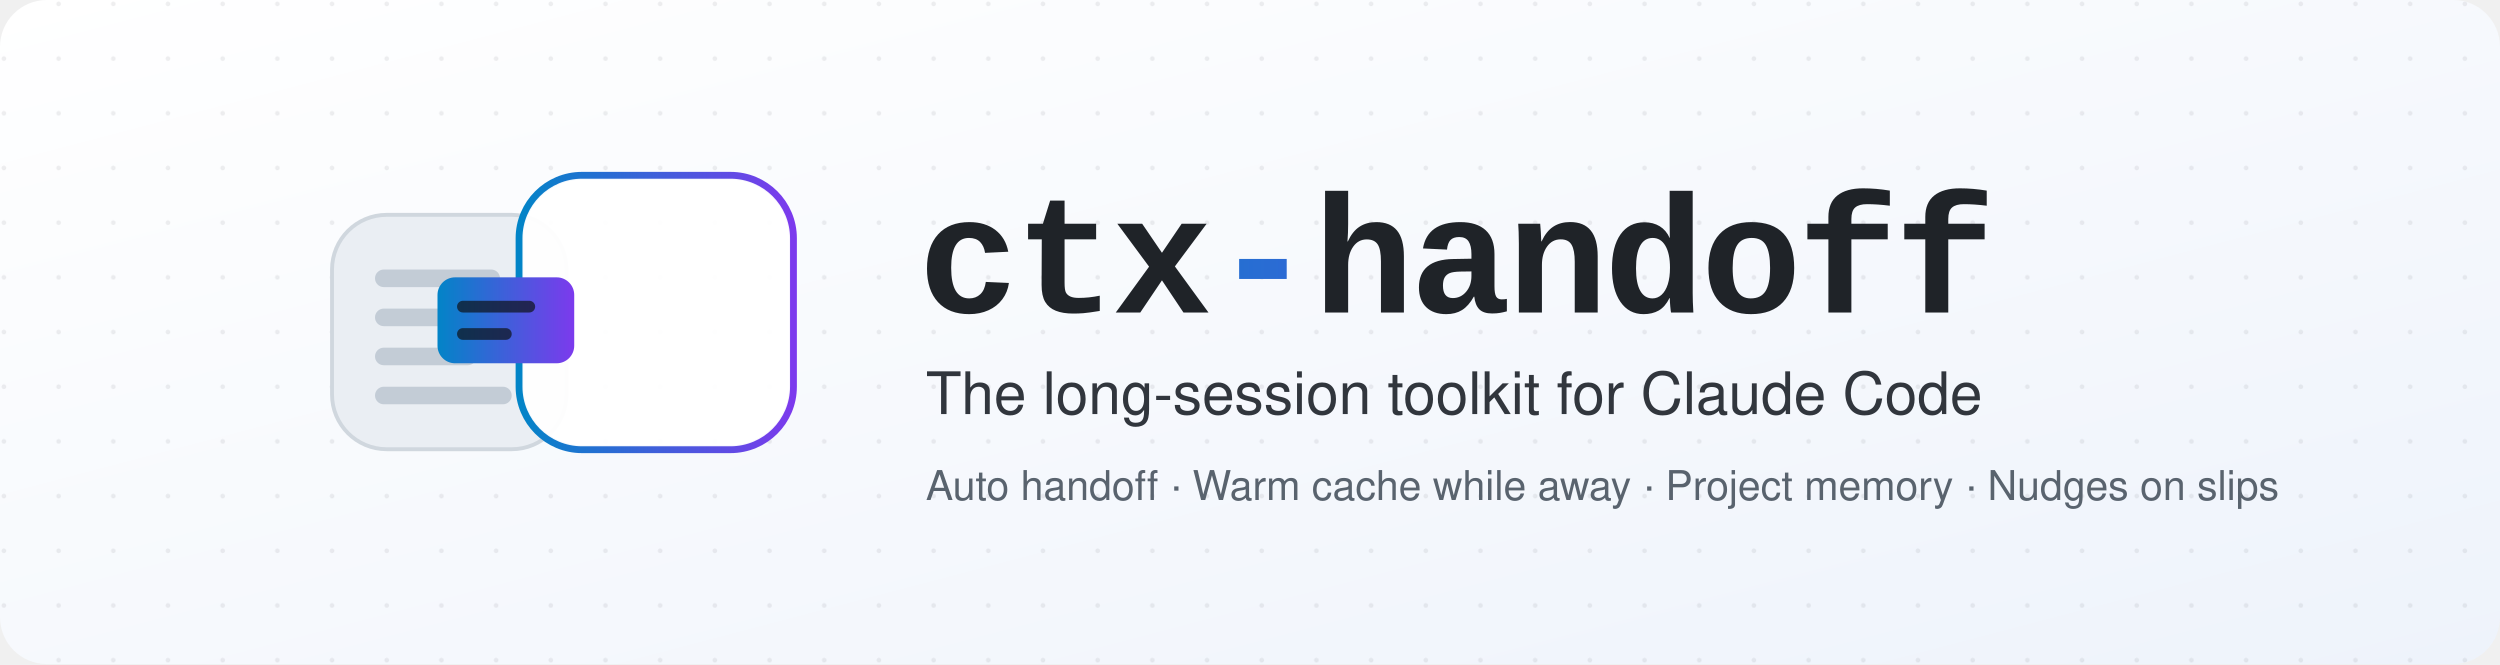
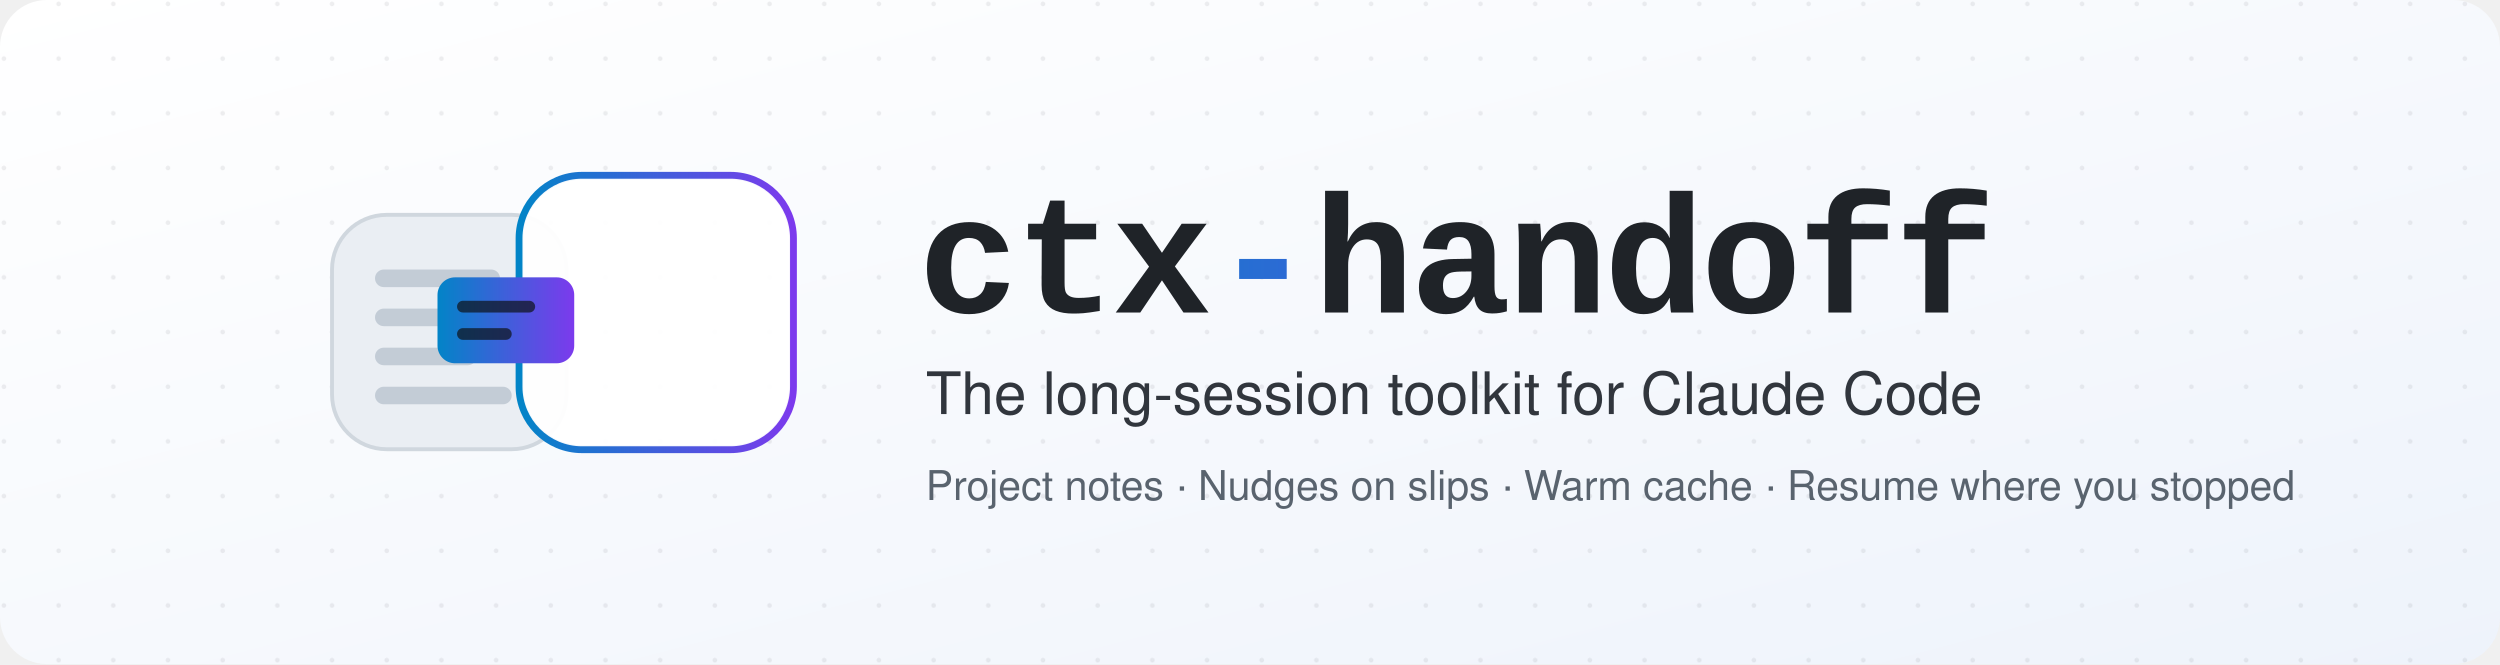
<svg xmlns="http://www.w3.org/2000/svg" width="1280" height="340" viewBox="0 0 1280 340" role="img" aria-label="ctx-handoff: the long-session toolkit for Claude Code">
  <defs>
    <linearGradient id="bg" x1="0" y1="0" x2="1" y2="1">
      <stop offset="0" stop-color="#ffffff" />
      <stop offset="1" stop-color="#eef3fb" />
    </linearGradient>
    <linearGradient id="accent" x1="0" y1="0" x2="1" y2="0">
      <stop offset="0" stop-color="#0284c7" />
      <stop offset="1" stop-color="#7c3aed" />
    </linearGradient>
    <pattern id="dots" width="28" height="28" patternUnits="userSpaceOnUse">
      <circle cx="2" cy="2" r="1.2" fill="#0d1117" opacity="0.07" />
    </pattern>
    <style>
      .mono { font-family: ui-monospace, SFMono-Regular, Menlo, Consolas, "Liberation Mono", monospace; }
      .sans { font-family: -apple-system, BlinkMacSystemFont, "Segoe UI", Helvetica, Arial, sans-serif; }
      .pass { animation: pass 4.5s ease-in-out infinite; }
      @keyframes pass {
        0%, 20% { transform: translate(0, 0); opacity: 1; }
        55%, 80% { transform: translate(92px, 0); opacity: 1; }
        92% { transform: translate(92px, 0); opacity: 0; }
        93% { transform: translate(0, 0); opacity: 0; }
        100% { transform: translate(0, 0); opacity: 1; }
      }
      .glow { animation: glow 4.5s ease-in-out infinite; }
      @keyframes glow { 0%, 50% { opacity: 0.35; } 65%, 85% { opacity: 1; } 100% { opacity: 0.35; } }
    </style>
  </defs>
  <rect width="1280" height="340" rx="24" fill="url(#bg)" />
  <rect width="1280" height="340" rx="24" fill="url(#dots)" />
  <g transform="translate(170 90)">
    <rect x="0" y="20" width="120" height="120" rx="28" fill="#eaeef3" stroke="#d0d7de" stroke-width="2" />
    <rect x="22" y="48" width="64" height="9" rx="4.5" fill="#c3ccd6" />
    <rect x="22" y="68" width="76" height="9" rx="4.5" fill="#c3ccd6" />
    <rect x="22" y="88" width="52" height="9" rx="4.5" fill="#c3ccd6" />
    <rect x="22" y="108" width="70" height="9" rx="4.5" fill="#c3ccd6" />
    <rect class="glow" x="96" y="0" width="140" height="140" rx="32" fill="none" stroke="url(#accent)" stroke-width="4" />
    <rect x="96" y="0" width="140" height="140" rx="32" fill="#ffffff" opacity="0.95" />
    <rect x="96" y="0" width="140" height="140" rx="32" fill="none" stroke="url(#accent)" stroke-width="3" />
    <g class="pass">
      <rect x="54" y="52" width="70" height="44" rx="9" fill="url(#accent)" />
      <rect x="64" y="64" width="40" height="6" rx="3" fill="#0d1117" opacity="0.7" />
      <rect x="64" y="78" width="28" height="6" rx="3" fill="#0d1117" opacity="0.7" />
    </g>
  </g>
  <text x="470" y="160" class="mono" font-size="86" font-weight="700" fill="#1f2328" letter-spacing="-2">ctx<tspan fill="url(#accent)">-</tspan>handoff</text>
  <text x="474" y="212" class="sans" font-size="30" fill="#31363d">The long-session toolkit for Claude Code</text>
-   <text x="474" y="256" class="sans" font-size="21" fill="#59636e">Auto handoff · Warm cache while away · Project memory · Nudges on slips</text>
+   <text x="474" y="256" class="sans" font-size="21" fill="#59636e">Project notes · Nudges on slips · Warm cache · Resume where you stopped</text>
</svg>
